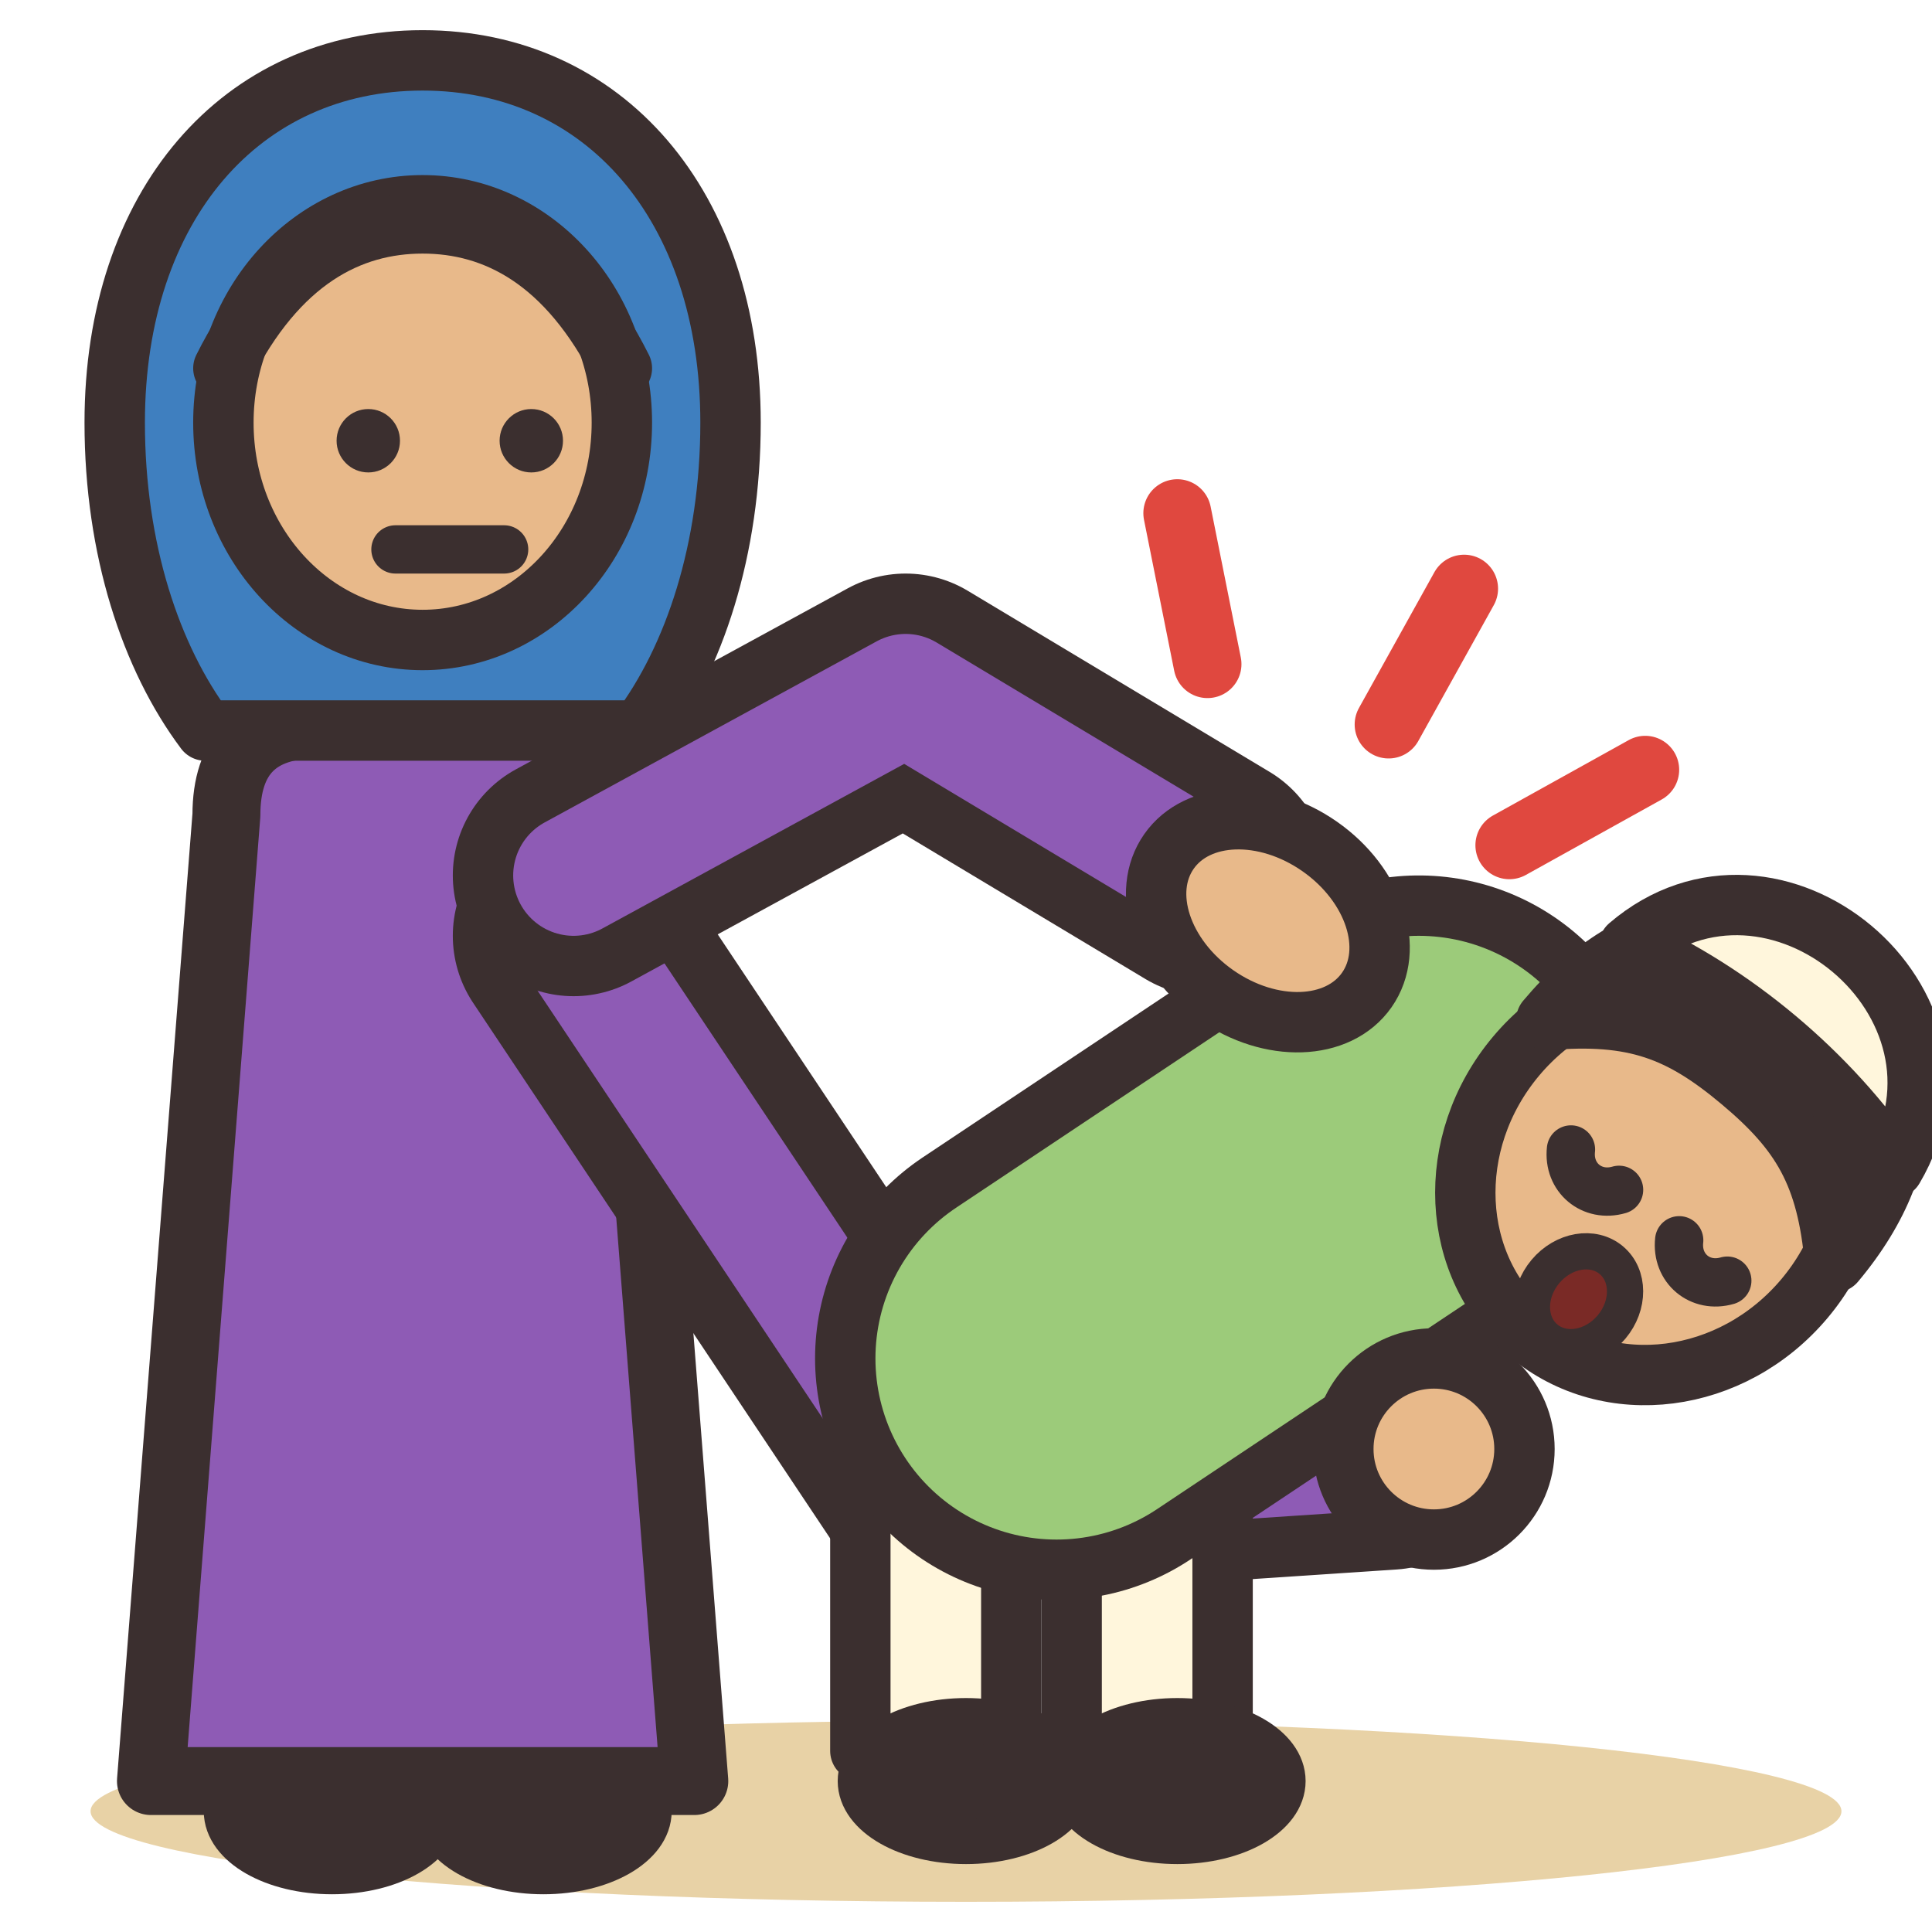
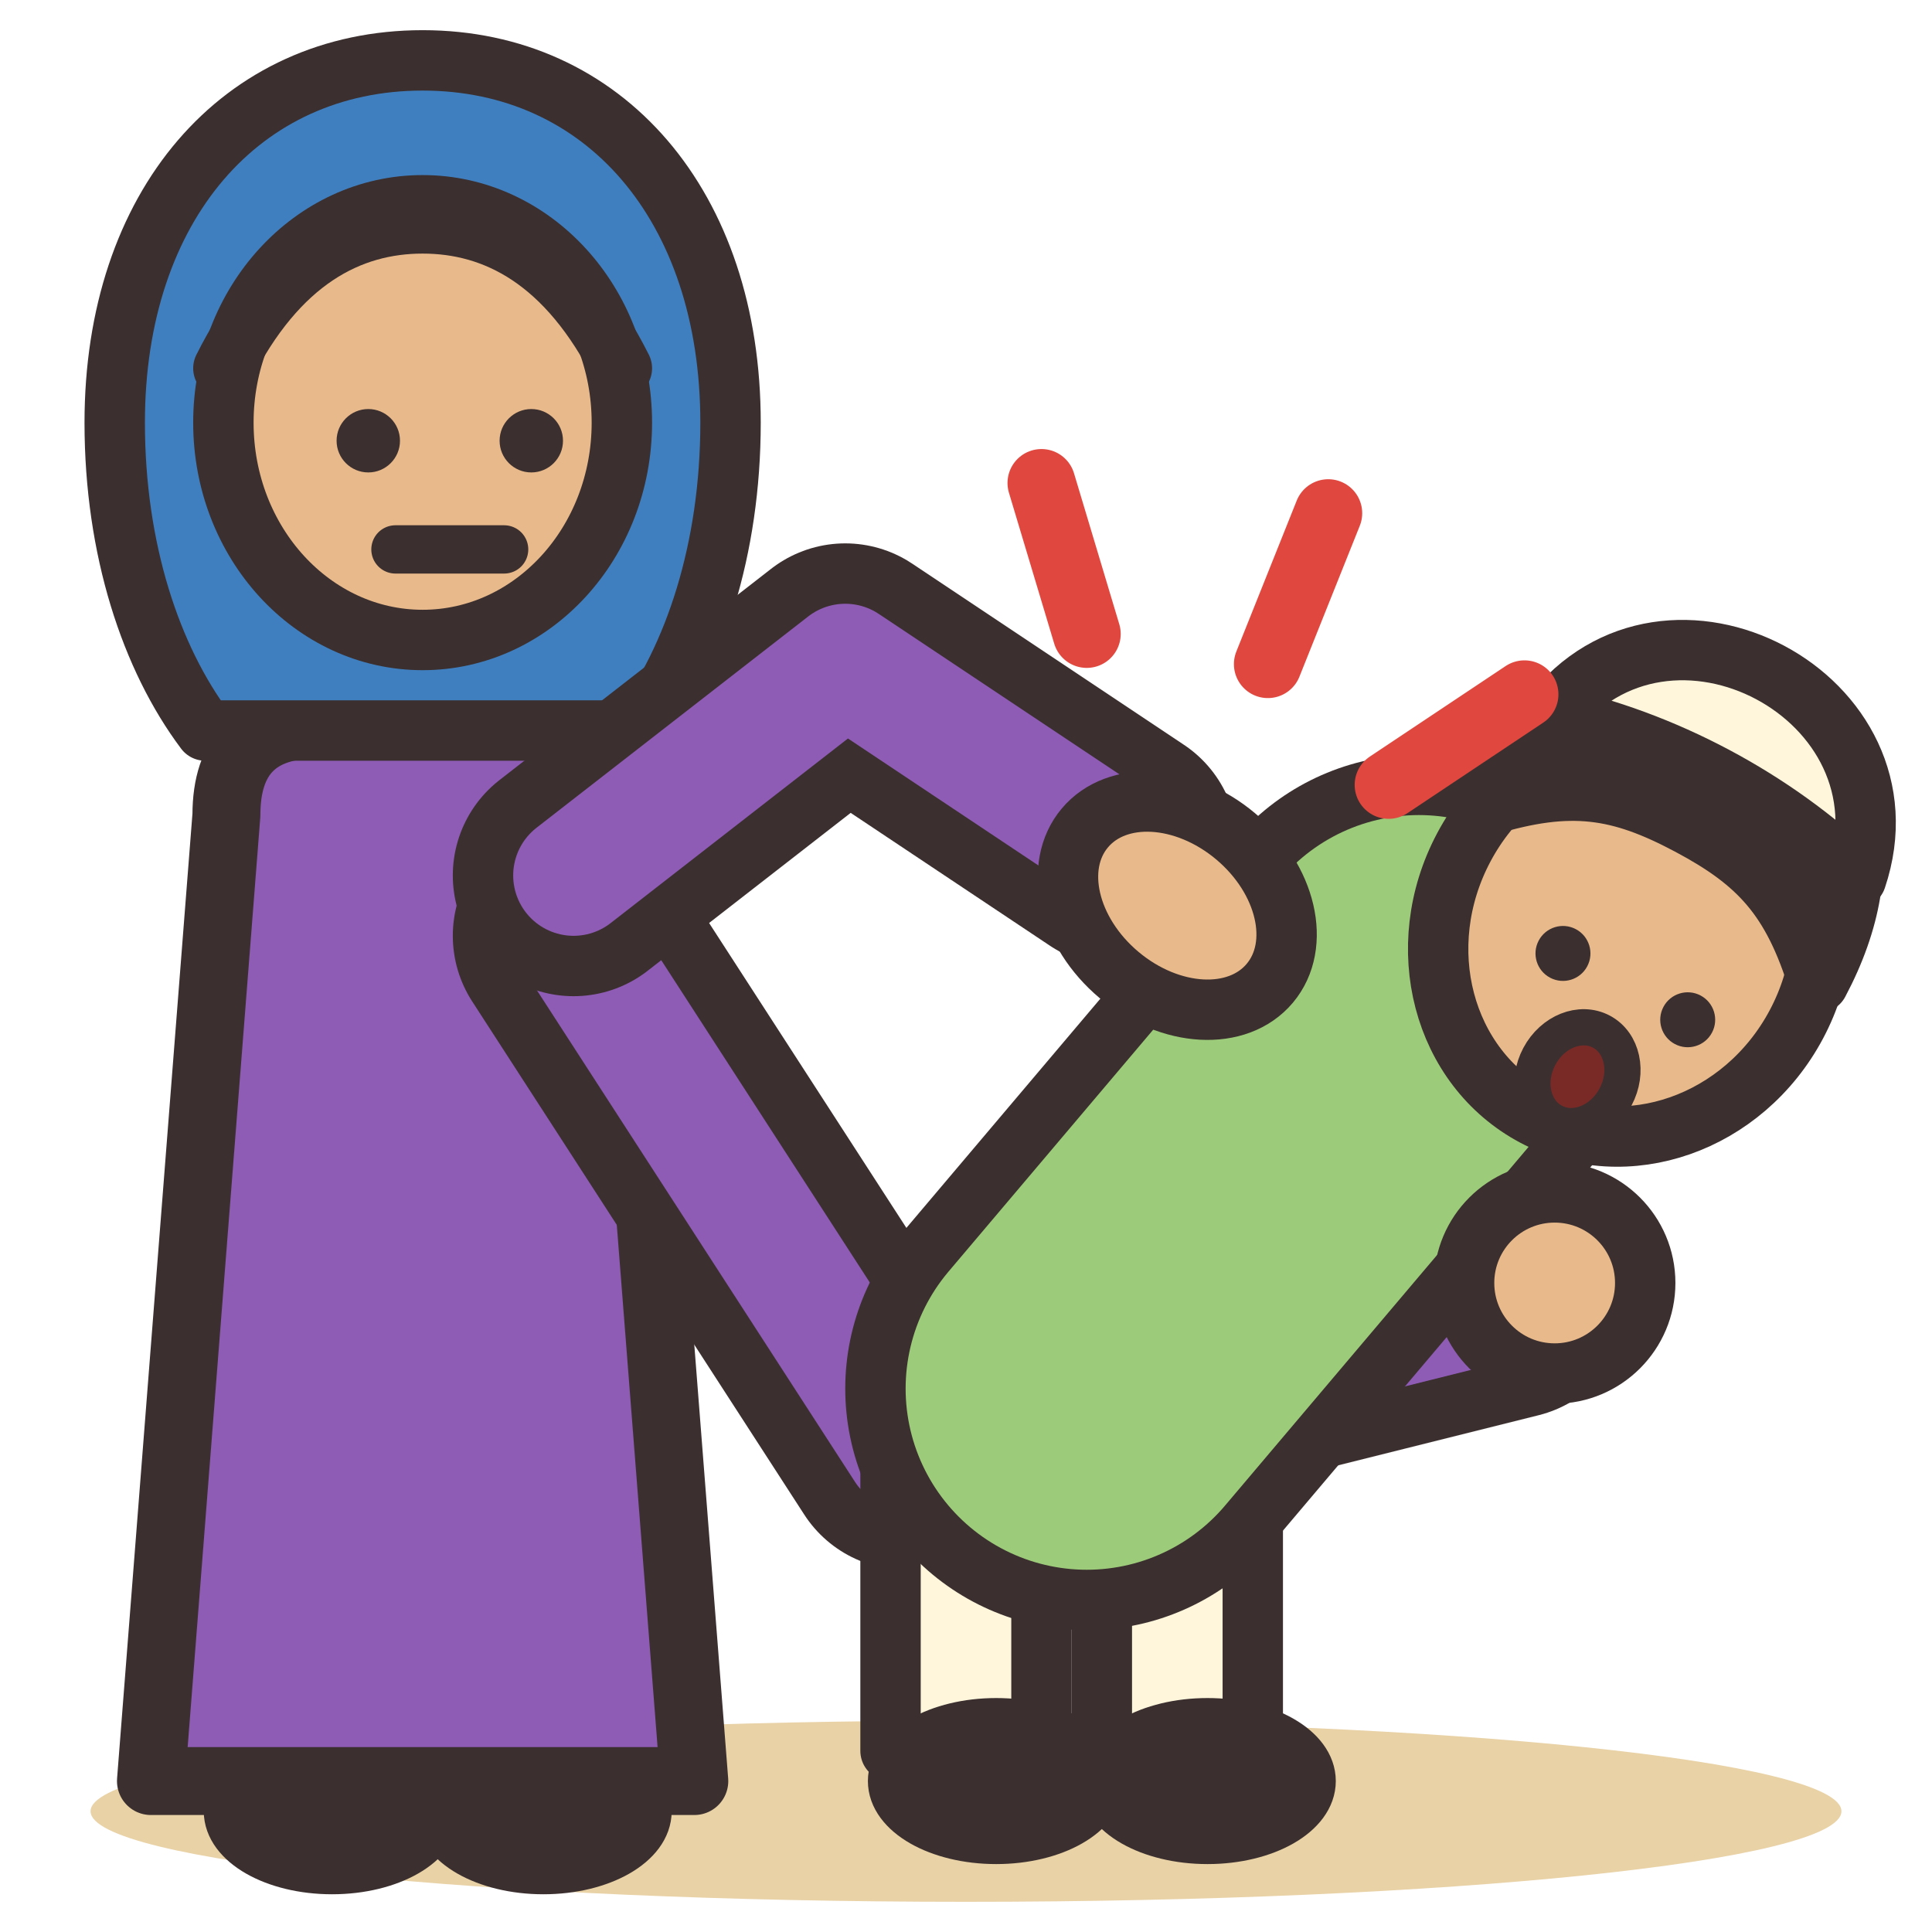
<svg xmlns="http://www.w3.org/2000/svg" viewBox="0 0 128 128">
  <ellipse cx="64" cy="120" rx="58" ry="6" fill="#e8d2a6" />
  <g stroke="#3b2f2f" stroke-width="3" stroke-linejoin="round" stroke-linecap="round">
    <ellipse cx="22" cy="120" rx="7" ry="4" fill="#3b2f2f" />
    <ellipse cx="36" cy="120" rx="7" ry="4" fill="#3b2f2f" />
  </g>
  <g stroke="#3b2f2f" stroke-width="4.5" stroke-linejoin="round" stroke-linecap="round">
    <path d="M15.0 54q0 -6 6 -6h14q6 0 6 6L46.0 118H10.0z" fill="#8e5bb5" />
  </g>
  <g transform="translate(28 28) rotate(0) scale(0.600) translate(-64 -60)" stroke="#3b2f2f" stroke-width="6.67" stroke-linejoin="round" stroke-linecap="round">
    <path d="M30 60c0-24 14-40 34-40s34 16 34 40c0 14-4 26-10 34H40c-6-8-10-20-10-34z" fill="#3f7fbf" />
    <ellipse cx="64" cy="60" rx="22" ry="24" fill="#e8b98a" />
    <path d="M42 54c6-12 14-16 22-16s16 4 22 16" fill="none" />
    <circle cx="58.0" cy="62" r="3.5" fill="#3b2f2f" stroke="none" />
    <circle cx="76.0" cy="62" r="3.5" fill="#3b2f2f" stroke="none" />
    <path d="M61.0 74h12" fill="none" stroke-width="5.333" />
  </g>
-   <path d="M38 62L62 98L92 96" fill="none" stroke="#3b2f2f" stroke-width="16" stroke-linecap="round" stroke-linejoin="round" />
-   <path d="M38 62L62 98L92 96" fill="none" stroke="#8e5bb5" stroke-width="8" stroke-linecap="round" stroke-linejoin="round" />
+   <path d="M38 62L60 96L100 86" fill="none" stroke="#3b2f2f" stroke-width="16" stroke-linecap="round" stroke-linejoin="round" />
+   <path d="M38 62L60 96L100 86" fill="none" stroke="#8e5bb5" stroke-width="8" stroke-linecap="round" stroke-linejoin="round" />
  <g stroke="#3b2f2f" stroke-width="4" stroke-linejoin="round" stroke-linecap="round">
-     <rect x="57.0" y="92" width="10" height="24" rx="0" fill="#fff6dc" />
-     <rect x="71.0" y="92" width="10" height="24" rx="0" fill="#fff6dc" />
+     <rect x="59.0" y="94" width="10" height="22" rx="0" fill="#fff6dc" />
+     <rect x="73.0" y="94" width="10" height="22" rx="0" fill="#fff6dc" />
  </g>
  <g stroke="#3b2f2f" stroke-width="3" stroke-linejoin="round" stroke-linecap="round">
-     <ellipse cx="64" cy="118" rx="7" ry="4" fill="#3b2f2f" />
-     <ellipse cx="78" cy="118" rx="7" ry="4" fill="#3b2f2f" />
+     <ellipse cx="66" cy="118" rx="7" ry="4" fill="#3b2f2f" />
+     <ellipse cx="80" cy="118" rx="7" ry="4" fill="#3b2f2f" />
  </g>
-   <path d="M70 90L94 74" fill="none" stroke="#3b2f2f" stroke-width="32" stroke-linecap="round" stroke-linejoin="round" />
-   <path d="M70 90L94 74" fill="none" stroke="#9ccb7a" stroke-width="24" stroke-linecap="round" stroke-linejoin="round" />
-   <g transform="translate(110 78) rotate(40) scale(0.520) translate(-64 -58)" stroke="#3b2f2f" stroke-width="7.69" stroke-linejoin="round" stroke-linecap="round">
+   <path d="M72 92L94 66" fill="none" stroke="#3b2f2f" stroke-width="32" stroke-linecap="round" stroke-linejoin="round" />
+   <path d="M72 92L94 66" fill="none" stroke="#9ccb7a" stroke-width="24" stroke-linecap="round" stroke-linejoin="round" />
+   <g transform="translate(108 62) rotate(28) scale(0.520) translate(-64 -58)" stroke="#3b2f2f" stroke-width="7.69" stroke-linejoin="round" stroke-linecap="round">
    <ellipse cx="64" cy="58" rx="24" ry="26" fill="#e8b98a" />
    <path d="M40 52c0-18 10-28 24-28s24 10 24 28c-8-8-14-10-24-10s-16 2-24 10z" fill="#3b2f2f" />
    <path d="M42 38c2-12 12-18 22-18s20 6 22 18c-14-4-30-4-44 0z" fill="#fff6dc" />
-     <path d="M53.0 62.6c2 3 6 3 8 0M71.0 62.6c2 3 6 3 8 0" fill="none" stroke-width="6.154" />
-     <ellipse cx="66.0" cy="76.6" rx="5.5" ry="6.5" fill="#7a2a26" stroke="#3b2f2f" stroke-width="4.615" />
+     <circle cx="57.5" cy="64.0" r="3.5" fill="#3b2f2f" stroke="none" />
+     <circle cx="75.5" cy="64.0" r="3.5" fill="#3b2f2f" stroke="none" />
+     <ellipse cx="66.5" cy="77.0" rx="5.5" ry="6.5" fill="#7a2a26" stroke="#3b2f2f" stroke-width="4.615" />
  </g>
-   <circle cx="95" cy="96" r="6" fill="#e8b98a" stroke="#3b2f2f" stroke-width="4" />
-   <path d="M38 58L60 46L80 58" fill="none" stroke="#3b2f2f" stroke-width="16" stroke-linecap="round" stroke-linejoin="round" />
-   <path d="M38 58L60 46L80 58" fill="none" stroke="#8e5bb5" stroke-width="8" stroke-linecap="round" stroke-linejoin="round" />
+   <circle cx="103" cy="85" r="6" fill="#e8b98a" stroke="#3b2f2f" stroke-width="4" />
+   <path d="M38 58L56 44L74 56" fill="none" stroke="#3b2f2f" stroke-width="16" stroke-linecap="round" stroke-linejoin="round" />
+   <path d="M38 58L56 44L74 56" fill="none" stroke="#8e5bb5" stroke-width="8" stroke-linecap="round" stroke-linejoin="round" />
  <g stroke="#3b2f2f" stroke-width="4" stroke-linejoin="round" stroke-linecap="round">
-     <ellipse cx="84" cy="61" rx="8" ry="6" fill="#e8b98a" transform="rotate(35 84 61)" />
+     <ellipse cx="78" cy="60" rx="8" ry="6" fill="#e8b98a" transform="rotate(40 78 60)" />
  </g>
  <g stroke="#3b2f2f" stroke-width="5" stroke-linejoin="round" stroke-linecap="round">
-     <path d="M80 44l-2 -10M92 48l5 -9M100 56l9 -5" fill="none" stroke="#e0483f" stroke-width="4.5" />
+     <path d="M72 42l-3 -10M84 44l4 -10M92 52l9 -6" fill="none" stroke="#e0483f" stroke-width="4.5" />
  </g>
</svg>
